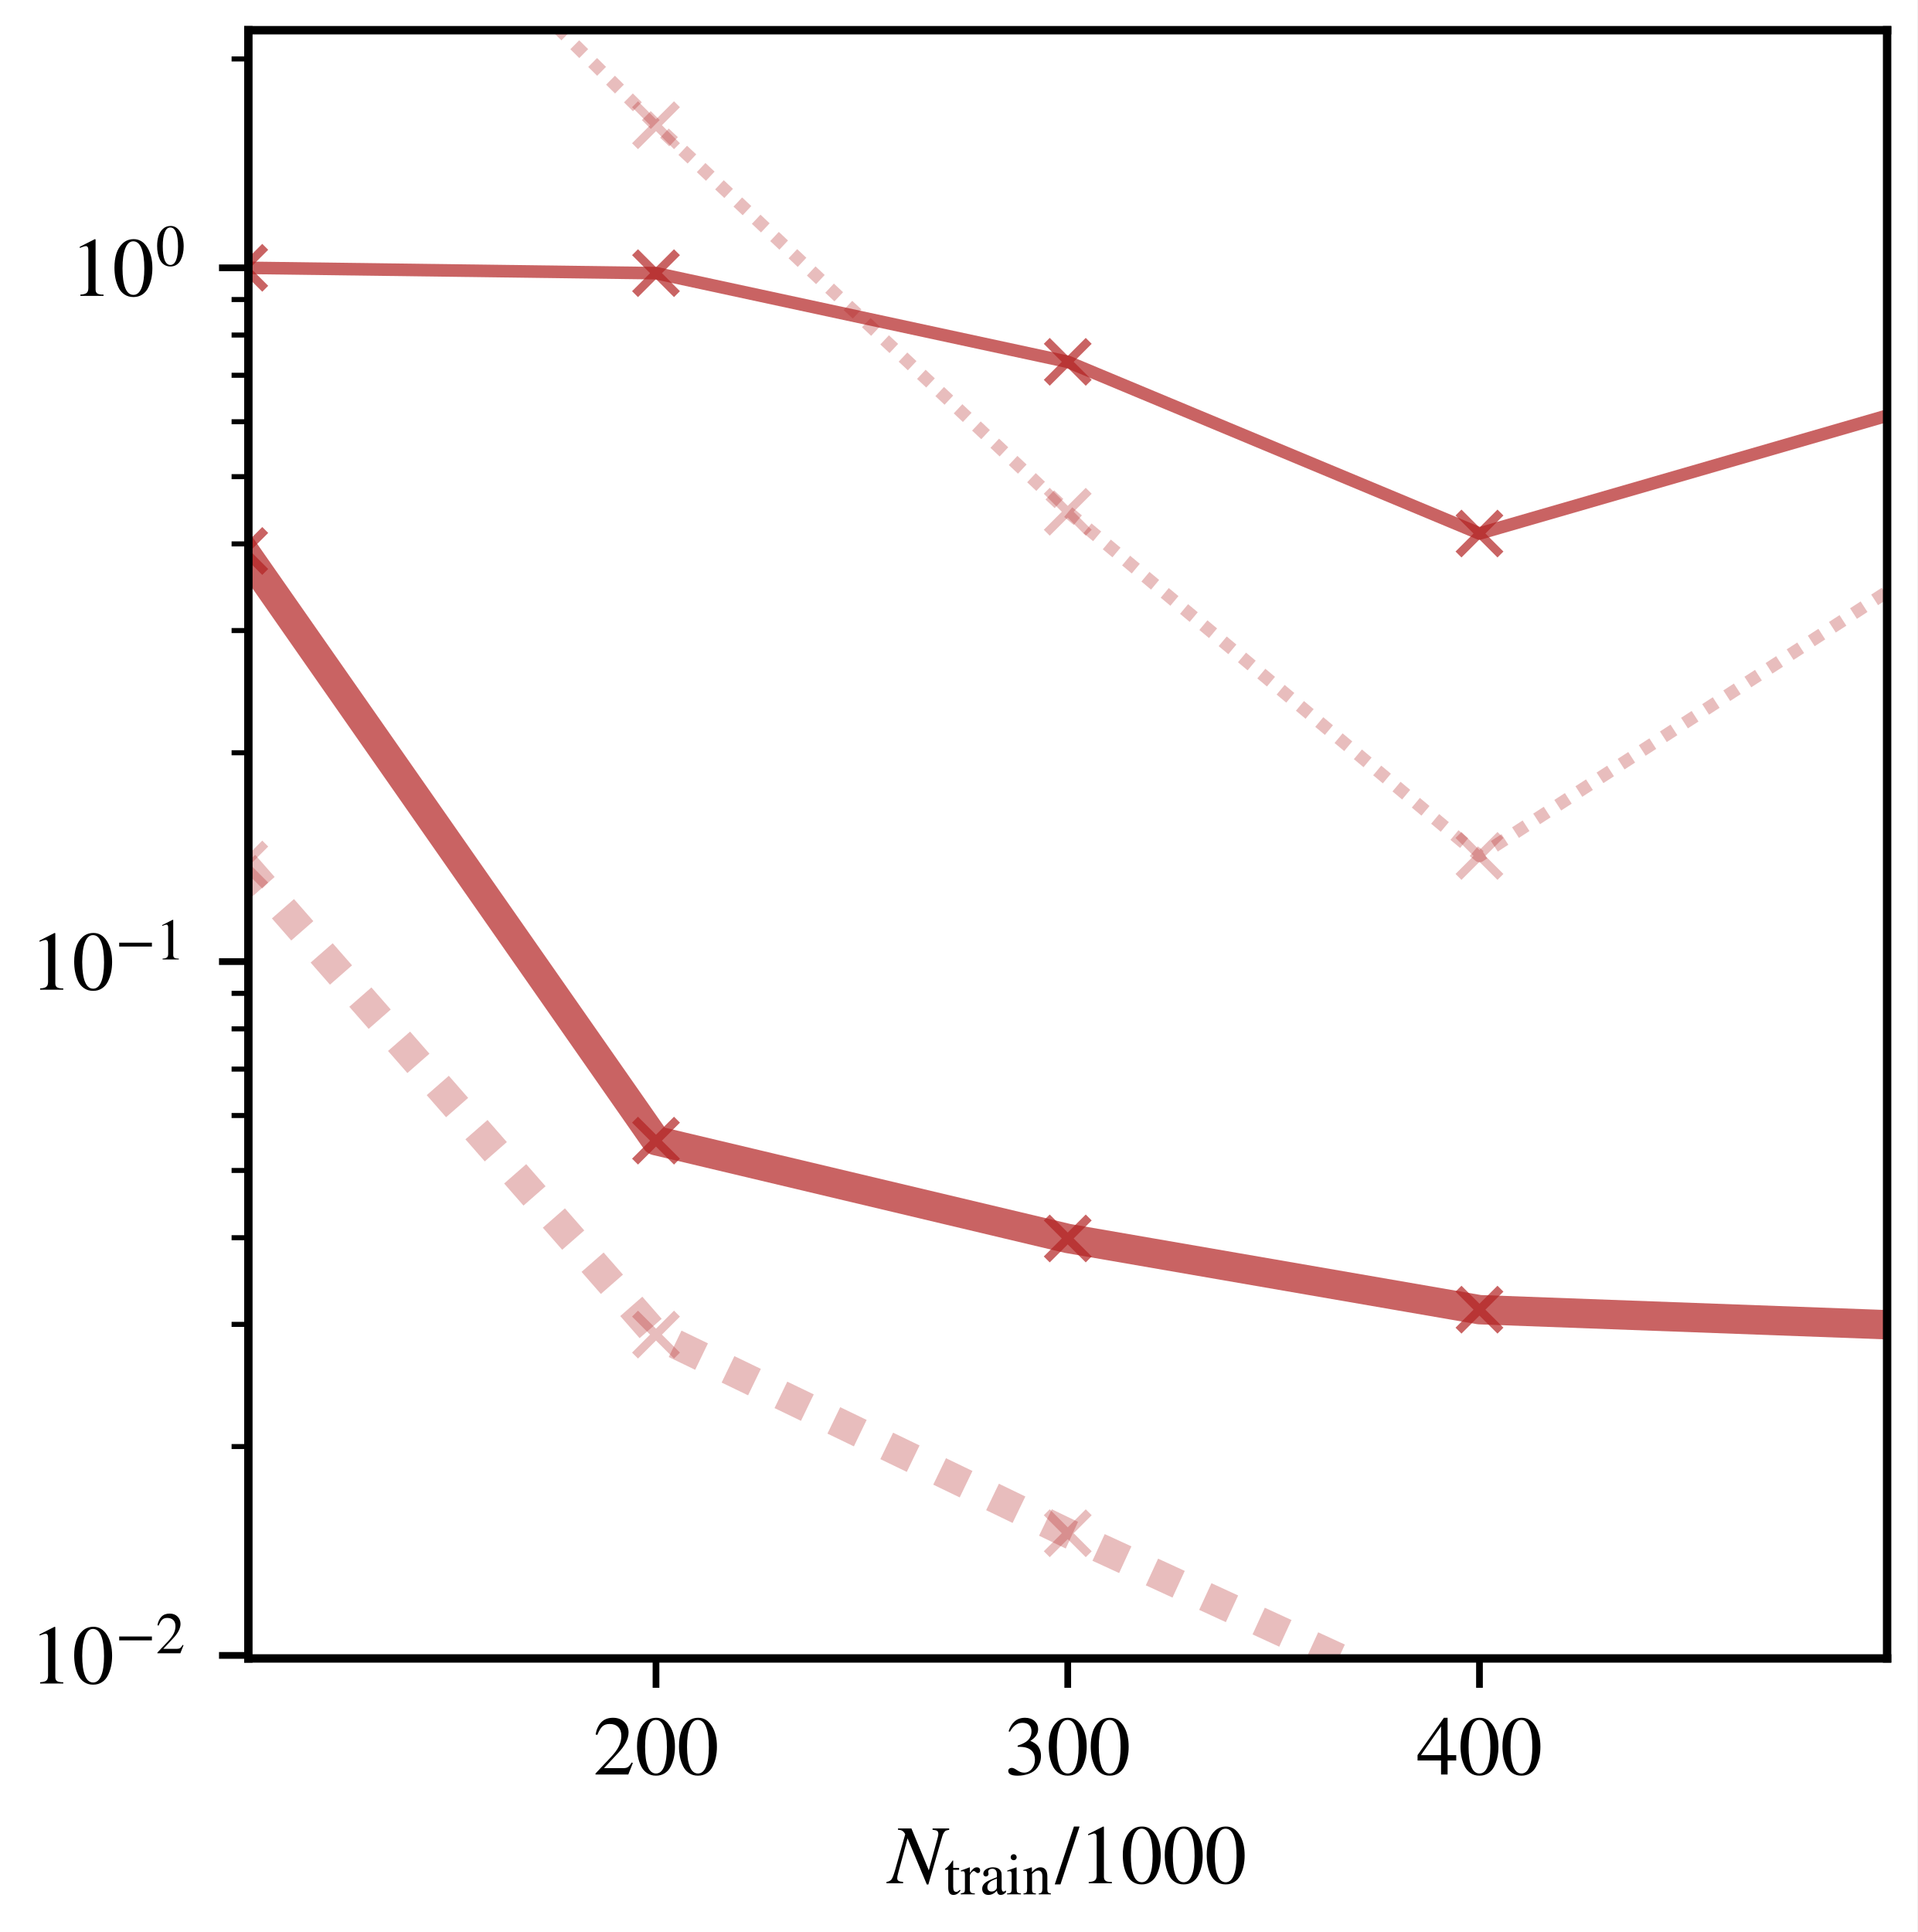
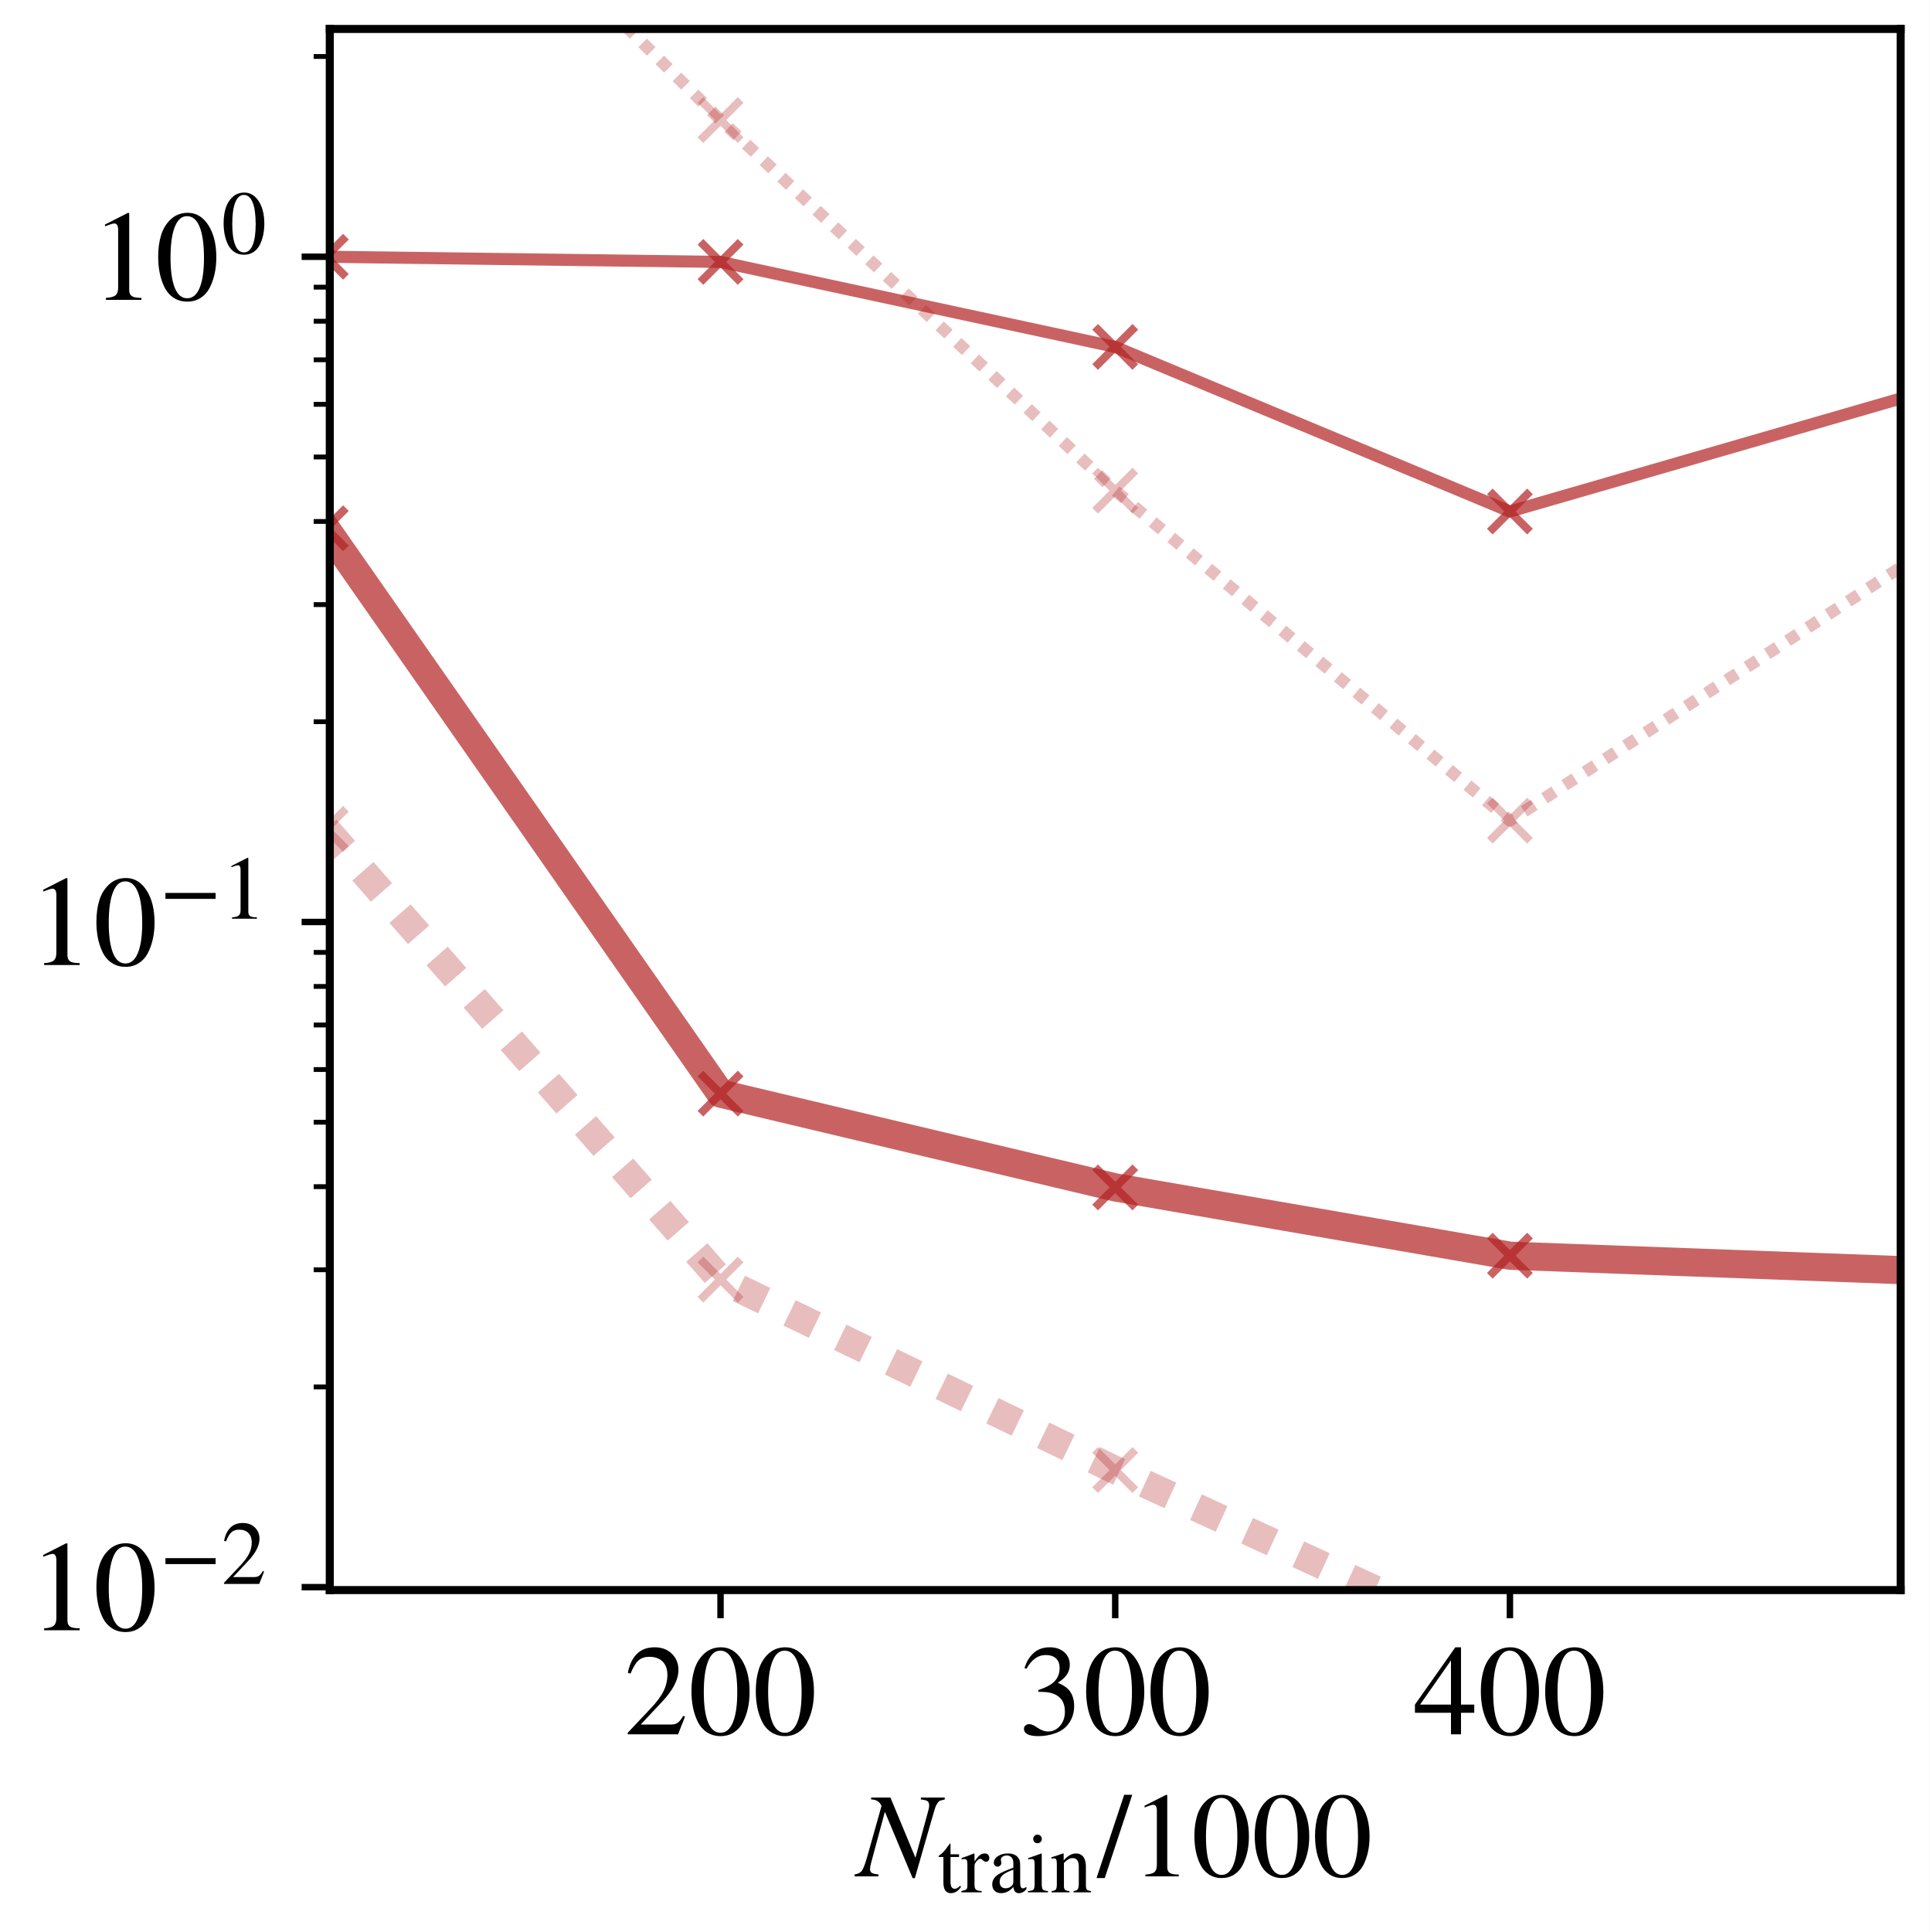
- <svg xmlns="http://www.w3.org/2000/svg" xmlns:xlink="http://www.w3.org/1999/xlink" width="228.5pt" height="230.24pt" viewBox="0 0 228.5 230.24" version="1.1">
+ <svg xmlns="http://www.w3.org/2000/svg" xmlns:xlink="http://www.w3.org/1999/xlink" width="239.9pt" height="240.14pt" viewBox="0 0 239.9 240.14" version="1.1">
  <defs>
    <style type="text/css">*{stroke-linejoin: round; stroke-linecap: butt}</style>
  </defs>
  <g id="figure_1">
    <g id="patch_1">
-       <path d="M 0 230.24  L 228.5 230.24  L 228.5 0  L 0 0  z " style="fill: #ffffff" />
+       <path d="M 0 240.14  L 239.9 240.14  L 239.9 -0  L 0 -0  z " style="fill: #ffffff" />
    </g>
    <g id="axes_1">
      <g id="patch_2">
-         <path d="M 29.6 197.64  L 224.9 197.64  L 224.9 3.6  L 29.6 3.6  z " style="fill: #ffffff" />
+         <path d="M 41 197.64  L 236.3 197.64  L 236.3 3.6  L 41 3.6  z " style="fill: #ffffff" />
      </g>
      <g id="matplotlib.axis_1">
        <g id="xtick_1">
          <g id="line2d_1">
-             <path d="M 78.18 197.64  L 78.18 3.6  " clip-path="url(#p6193eefc5d)" style="fill: none" />
+             <path d="M 89.58 197.64  L 89.58 3.6  " clip-path="url(#pd3e5401729)" style="fill: none" />
          </g>
          <g id="line2d_2">
            <defs>
-               <path id="mc1b06bcec7" d="M 0 0  L 0 3.5  " style="stroke: #000000; stroke-width: 0.8" />
+               <path id="m13a788a8d2" d="M 0 0  L 0 3.5  " style="stroke: #000000; stroke-width: 0.8" />
            </defs>
            <g>
-               <use xlink:href="#mc1b06bcec7" x="78.18" y="197.64" style="stroke: #000000; stroke-width: 0.8" />
+               <use xlink:href="#m13a788a8d2" x="89.58" y="197.64" style="stroke: #000000; stroke-width: 0.8" />
            </g>
          </g>
          <g id="text_1">
-             <g transform="translate(70.67965 211.4697) scale(0.1 -0.1)">
+             <g transform="translate(77.57965 215.5675) scale(0.16 -0.16)">
              <defs>
                <path id="STIXGeneral-Regular-32" d="M 3034 877  L 2688 0  L 186 0  L 186 77  L 1325 1286  Q 1773 1754 1965 2144  Q 2157 2534 2157 2950  Q 2157 3379 1920 3616  Q 1683 3853 1267 3853  Q 922 3853 720 3673  Q 518 3494 326 3021  L 192 3053  Q 301 3648 630 3987  Q 960 4326 1523 4326  Q 2054 4326 2380 4006  Q 2707 3686 2707 3200  Q 2707 2477 1888 1613  L 832 486  L 2330 486  Q 2541 486 2665 569  Q 2790 653 2944 915  L 3034 877  z " transform="scale(0.015625)" />
                <path id="STIXGeneral-Regular-30" d="M 3046 2112  Q 3046 1683 2963 1302  Q 2880 922 2717 602  Q 2554 282 2266 96  Q 1978 -90 1600 -90  Q 1210 -90 915 108  Q 621 307 461 640  Q 301 973 227 1350  Q 154 1728 154 2150  Q 154 2746 301 3222  Q 448 3699 790 4012  Q 1133 4326 1626 4326  Q 2253 4326 2649 3712  Q 3046 3098 3046 2112  z M 2432 2080  Q 2432 3091 2217 3625  Q 2003 4160 1587 4160  Q 1190 4160 979 3622  Q 768 3085 768 2106  Q 768 1120 979 598  Q 1190 77 1600 77  Q 2003 77 2217 598  Q 2432 1120 2432 2080  z " transform="scale(0.015625)" />
              </defs>
              <use xlink:href="#STIXGeneral-Regular-32" />
              <use xlink:href="#STIXGeneral-Regular-30" x="50" />
              <use xlink:href="#STIXGeneral-Regular-30" x="100" />
            </g>
          </g>
        </g>
        <g id="xtick_2">
          <g id="line2d_3">
-             <path d="M 127.25 197.64  L 127.25 3.6  " clip-path="url(#p6193eefc5d)" style="fill: none" />
+             <path d="M 138.65 197.64  L 138.65 3.6  " clip-path="url(#pd3e5401729)" style="fill: none" />
          </g>
          <g id="line2d_4">
            <g>
-               <use xlink:href="#mc1b06bcec7" x="127.25" y="197.64" style="stroke: #000000; stroke-width: 0.8" />
+               <use xlink:href="#m13a788a8d2" x="138.65" y="197.64" style="stroke: #000000; stroke-width: 0.8" />
            </g>
          </g>
          <g id="text_2">
-             <g transform="translate(119.75 211.4697) scale(0.1 -0.1)">
+             <g transform="translate(126.65 215.5675) scale(0.16 -0.16)">
              <defs>
                <path id="STIXGeneral-Regular-33" d="M 390 3264  L 288 3290  Q 435 3770 748 4048  Q 1062 4326 1542 4326  Q 1990 4326 2265 4083  Q 2541 3840 2541 3450  Q 2541 2925 1946 2566  Q 2298 2413 2477 2227  Q 2758 1914 2758 1402  Q 2758 890 2464 506  Q 2246 211 1840 60  Q 1434 -90 979 -90  Q 262 -90 262 275  Q 262 378 339 442  Q 416 506 525 506  Q 685 506 915 339  Q 1197 141 1466 141  Q 1818 141 2058 425  Q 2298 710 2298 1120  Q 2298 1856 1632 2048  Q 1434 2112 979 2112  L 979 2202  Q 1338 2323 1517 2432  Q 2035 2726 2035 3290  Q 2035 3610 1852 3776  Q 1670 3942 1344 3942  Q 768 3942 390 3264  z " transform="scale(0.015625)" />
              </defs>
              <use xlink:href="#STIXGeneral-Regular-33" />
              <use xlink:href="#STIXGeneral-Regular-30" x="50" />
              <use xlink:href="#STIXGeneral-Regular-30" x="100" />
            </g>
          </g>
        </g>
        <g id="xtick_3">
          <g id="line2d_5">
-             <path d="M 176.32 197.64  L 176.32 3.6  " clip-path="url(#p6193eefc5d)" style="fill: none" />
+             <path d="M 187.72 197.64  L 187.72 3.6  " clip-path="url(#pd3e5401729)" style="fill: none" />
          </g>
          <g id="line2d_6">
            <g>
-               <use xlink:href="#mc1b06bcec7" x="176.32" y="197.64" style="stroke: #000000; stroke-width: 0.8" />
+               <use xlink:href="#m13a788a8d2" x="187.72" y="197.64" style="stroke: #000000; stroke-width: 0.8" />
            </g>
          </g>
          <g id="text_3">
-             <g transform="translate(168.8204 211.4697) scale(0.1 -0.1)">
+             <g transform="translate(175.7204 215.5675) scale(0.16 -0.16)">
              <defs>
                <path id="STIXGeneral-Regular-34" d="M 3027 1069  L 2368 1069  L 2368 0  L 1869 0  L 1869 1069  L 77 1069  L 77 1478  L 2086 4326  L 2368 4326  L 2368 1478  L 3027 1478  L 3027 1069  z M 1869 1478  L 1869 3674  L 333 1478  L 1869 1478  z " transform="scale(0.015625)" />
              </defs>
              <use xlink:href="#STIXGeneral-Regular-34" />
              <use xlink:href="#STIXGeneral-Regular-30" x="50" />
              <use xlink:href="#STIXGeneral-Regular-30" x="100" />
            </g>
          </g>
        </g>
        <g id="text_4">
-           <g transform="translate(105.85 224.4697) scale(0.1 -0.1)">
+           <g transform="translate(106.55 233.2845) scale(0.15 -0.15)">
            <defs>
              <path id="STIXGeneral-Italic-4e" d="M 4653 4179  L 4653 4077  Q 4480 4038 4413 4016  Q 4346 3994 4266 3882  Q 4186 3770 4144 3635  Q 4102 3501 4000 3149  L 3066 -96  L 2950 -96  L 1478 3424  L 749 723  Q 691 525 691 378  Q 691 243 790 182  Q 890 122 1139 102  L 1139 0  L -128 0  L -128 102  Q 147 141 262 304  Q 378 467 550 1075  L 1299 3731  Q 1152 4077 749 4077  L 749 4179  L 1773 4179  L 3098 986  L 3776 3469  Q 3827 3648 3827 3750  Q 3827 3923 3740 3987  Q 3654 4051 3386 4077  L 3386 4179  L 4653 4179  z " transform="scale(0.015625)" />
              <path id="STIXGeneral-Regular-74" d="M 1702 493  L 1786 422  Q 1478 -64 1011 -64  Q 448 -64 448 749  L 448 2675  L 109 2675  Q 83 2694 83 2720  Q 83 2771 192 2842  Q 435 2982 813 3526  Q 826 3546 874 3606  Q 922 3667 941 3706  Q 986 3706 986 3622  L 986 2880  L 1632 2880  L 1632 2675  L 986 2675  L 986 845  Q 986 538 1062 403  Q 1139 269 1318 269  Q 1510 269 1702 493  z " transform="scale(0.015625)" />
              <path id="STIXGeneral-Regular-72" d="M 1024 2931  L 1024 2342  Q 1267 2688 1430 2816  Q 1594 2944 1792 2944  Q 1958 2944 2051 2854  Q 2144 2765 2144 2605  Q 2144 2470 2077 2393  Q 2010 2317 1894 2317  Q 1773 2317 1638 2445  Q 1536 2541 1472 2541  Q 1338 2541 1181 2355  Q 1024 2170 1024 2016  L 1024 576  Q 1024 301 1133 205  Q 1242 109 1568 96  L 1568 0  L 32 0  L 32 96  Q 339 154 412 224  Q 486 294 486 538  L 486 2138  Q 486 2349 438 2435  Q 390 2522 269 2522  Q 166 2522 45 2496  L 45 2598  Q 448 2726 992 2944  L 1024 2931  z " transform="scale(0.015625)" />
              <path id="STIXGeneral-Regular-61" d="M 2829 422  L 2829 243  Q 2586 -64 2253 -64  Q 1888 -64 1843 403  L 1837 403  Q 1427 -64 909 -64  Q 608 -64 422 112  Q 237 288 237 602  Q 237 1050 685 1350  Q 992 1555 1837 1869  L 1837 2214  Q 1837 2502 1699 2646  Q 1562 2790 1338 2790  Q 1146 2790 1018 2697  Q 890 2605 890 2477  Q 890 2419 909 2348  Q 928 2278 928 2208  Q 928 2112 841 2029  Q 755 1946 634 1946  Q 525 1946 441 2029  Q 358 2112 358 2240  Q 358 2547 685 2752  Q 986 2944 1421 2944  Q 1939 2944 2176 2656  Q 2291 2522 2323 2384  Q 2355 2246 2355 1946  L 2355 723  Q 2355 301 2554 301  Q 2682 301 2829 422  z M 1837 813  L 1837 1715  Q 1248 1510 1018 1293  Q 800 1094 800 800  Q 800 557 921 432  Q 1043 307 1242 307  Q 1453 307 1613 410  Q 1747 506 1792 589  Q 1837 672 1837 813  z " transform="scale(0.015625)" />
              <path id="STIXGeneral-Regular-69" d="M 1152 4045  Q 1152 3904 1056 3811  Q 960 3718 819 3718  Q 685 3718 592 3811  Q 499 3904 499 4045  Q 499 4179 595 4275  Q 691 4371 826 4371  Q 966 4371 1059 4275  Q 1152 4179 1152 4045  z M 1619 0  L 102 0  L 102 96  Q 435 115 521 211  Q 608 307 608 666  L 608 2118  Q 608 2342 563 2432  Q 518 2522 397 2522  Q 243 2522 128 2490  L 128 2592  L 1120 2944  L 1146 2918  L 1146 672  Q 1146 314 1226 218  Q 1306 122 1619 96  L 1619 0  z " transform="scale(0.015625)" />
              <path id="STIXGeneral-Regular-6e" d="M 3104 0  L 1773 0  L 1779 96  Q 2016 115 2096 233  Q 2176 352 2176 672  L 2176 1946  Q 2176 2592 1709 2592  Q 1549 2592 1408 2515  Q 1267 2438 1050 2227  L 1050 461  Q 1050 269 1136 192  Q 1222 115 1466 96  L 1466 0  L 115 0  L 115 96  Q 358 115 435 214  Q 512 314 512 602  L 512 2157  Q 512 2394 467 2483  Q 422 2573 288 2573  Q 160 2573 102 2547  L 102 2656  Q 550 2784 979 2944  L 1030 2925  L 1030 2426  L 1037 2426  Q 1491 2944 1958 2944  Q 2323 2944 2518 2688  Q 2714 2432 2714 1958  L 2714 544  Q 2714 288 2790 205  Q 2867 122 3104 96  L 3104 0  z " transform="scale(0.015625)" />
              <path id="STIXGeneral-Regular-2f" d="M 1837 4326  L 378 -90  L -58 -90  L 1408 4326  L 1837 4326  z " transform="scale(0.015625)" />
              <path id="STIXGeneral-Regular-31" d="M 2522 0  L 755 0  L 755 96  Q 1107 115 1235 227  Q 1363 339 1363 608  L 1363 3482  Q 1363 3795 1171 3795  Q 1082 3795 883 3718  L 710 3654  L 710 3744  L 1856 4326  L 1914 4307  L 1914 486  Q 1914 275 2042 185  Q 2170 96 2522 96  L 2522 0  z " transform="scale(0.015625)" />
            </defs>
            <use xlink:href="#STIXGeneral-Italic-4e" transform="translate(0 0.40625)" />
            <use xlink:href="#STIXGeneral-Regular-74" transform="translate(66.7 -12.82188) scale(0.7)" />
            <use xlink:href="#STIXGeneral-Regular-72" transform="translate(86.15999 -12.82188) scale(0.7)" />
            <use xlink:href="#STIXGeneral-Regular-61" transform="translate(109.47 -12.82188) scale(0.7)" />
            <use xlink:href="#STIXGeneral-Regular-69" transform="translate(140.55 -12.82188) scale(0.7)" />
            <use xlink:href="#STIXGeneral-Regular-6e" transform="translate(160.01 -12.82188) scale(0.7)" />
            <use xlink:href="#STIXGeneral-Regular-2f" transform="translate(199.4193 0.40625)" />
            <use xlink:href="#STIXGeneral-Regular-31" transform="translate(227.2193 0.40625)" />
            <use xlink:href="#STIXGeneral-Regular-30" transform="translate(277.2193 0.40625)" />
            <use xlink:href="#STIXGeneral-Regular-30" transform="translate(327.2193 0.40625)" />
            <use xlink:href="#STIXGeneral-Regular-30" transform="translate(377.2193 0.40625)" />
          </g>
        </g>
      </g>
      <g id="matplotlib.axis_2">
        <g id="ytick_1">
          <g id="line2d_7">
-             <path d="M 29.6 197.279  L 224.9 197.279  " clip-path="url(#p6193eefc5d)" style="fill: none" />
+             <path d="M 41 197.279  L 236.3 197.279  " clip-path="url(#pd3e5401729)" style="fill: none" />
          </g>
          <g id="line2d_8">
            <defs>
-               <path id="m3a2cf008cc" d="M 0 0  L -3.5 0  " style="stroke: #000000; stroke-width: 0.8" />
+               <path id="m612f4ce1d4" d="M 0 0  L -3.5 0  " style="stroke: #000000; stroke-width: 0.8" />
            </defs>
            <g>
-               <use xlink:href="#m3a2cf008cc" x="29.6" y="197.279" style="stroke: #000000; stroke-width: 0.8" />
+               <use xlink:href="#m612f4ce1d4" x="41" y="197.279" style="stroke: #000000; stroke-width: 0.8" />
            </g>
          </g>
          <g id="text_5">
-             <g transform="translate(3.6 200.6939) scale(0.1 -0.1)">
+             <g transform="translate(3.6 202.7429) scale(0.16 -0.16)">
              <defs>
                <path id="STIXGeneral-Regular-2212" d="M 3974 1408  L 410 1408  L 410 1830  L 3974 1830  L 3974 1408  z " transform="scale(0.015625)" />
              </defs>
              <use xlink:href="#STIXGeneral-Regular-31" transform="translate(0 0.684375)" />
              <use xlink:href="#STIXGeneral-Regular-30" transform="translate(49.99999 0.684375)" />
              <use xlink:href="#STIXGeneral-Regular-2212" transform="translate(101.575 36.68438) scale(0.7)" />
              <use xlink:href="#STIXGeneral-Regular-32" transform="translate(149.525 36.68438) scale(0.7)" />
            </g>
          </g>
        </g>
        <g id="ytick_2">
          <g id="line2d_9">
-             <path d="M 29.6 114.596  L 224.9 114.596  " clip-path="url(#p6193eefc5d)" style="fill: none" />
+             <path d="M 41 114.596  L 236.3 114.596  " clip-path="url(#pd3e5401729)" style="fill: none" />
          </g>
          <g id="line2d_10">
            <g>
-               <use xlink:href="#m3a2cf008cc" x="29.6" y="114.596" style="stroke: #000000; stroke-width: 0.8" />
+               <use xlink:href="#m612f4ce1d4" x="41" y="114.596" style="stroke: #000000; stroke-width: 0.8" />
            </g>
          </g>
          <g id="text_6">
-             <g transform="translate(3.6 118.0107) scale(0.1 -0.1)">
+             <g transform="translate(3.6 120.0596) scale(0.16 -0.16)">
              <use xlink:href="#STIXGeneral-Regular-31" transform="translate(0 0.684375)" />
              <use xlink:href="#STIXGeneral-Regular-30" transform="translate(49.99999 0.684375)" />
              <use xlink:href="#STIXGeneral-Regular-2212" transform="translate(101.575 36.68438) scale(0.7)" />
              <use xlink:href="#STIXGeneral-Regular-31" transform="translate(149.525 36.68438) scale(0.7)" />
            </g>
          </g>
        </g>
        <g id="ytick_3">
          <g id="line2d_11">
-             <path d="M 29.6 31.913  L 224.9 31.913  " clip-path="url(#p6193eefc5d)" style="fill: none" />
+             <path d="M 41 31.913  L 236.3 31.913  " clip-path="url(#pd3e5401729)" style="fill: none" />
          </g>
          <g id="line2d_12">
            <g>
-               <use xlink:href="#m3a2cf008cc" x="29.6" y="31.913" style="stroke: #000000; stroke-width: 0.8" />
+               <use xlink:href="#m612f4ce1d4" x="41" y="31.913" style="stroke: #000000; stroke-width: 0.8" />
            </g>
          </g>
          <g id="text_7">
-             <g transform="translate(8.4 35.32746) scale(0.1 -0.1)">
+             <g transform="translate(11.28 37.37637) scale(0.16 -0.16)">
              <use xlink:href="#STIXGeneral-Regular-31" transform="translate(0 0.684375)" />
              <use xlink:href="#STIXGeneral-Regular-30" transform="translate(49.99999 0.684375)" />
              <use xlink:href="#STIXGeneral-Regular-30" transform="translate(101.575 36.68438) scale(0.7)" />
            </g>
          </g>
        </g>
        <g id="ytick_4">
          <g id="line2d_13">
            <defs>
-               <path id="m7e85d9066e" d="M 0 0  L -2 0  " style="stroke: #000000; stroke-width: 0.6" />
+               <path id="m41dc433927" d="M 0 0  L -2 0  " style="stroke: #000000; stroke-width: 0.6" />
            </defs>
            <g>
-               <use xlink:href="#m7e85d9066e" x="29.6" y="172.389" style="stroke: #000000; stroke-width: 0.6" />
+               <use xlink:href="#m41dc433927" x="41" y="172.389" style="stroke: #000000; stroke-width: 0.6" />
            </g>
          </g>
        </g>
        <g id="ytick_5">
          <g id="line2d_14">
            <g>
-               <use xlink:href="#m7e85d9066e" x="29.6" y="157.829" style="stroke: #000000; stroke-width: 0.6" />
+               <use xlink:href="#m41dc433927" x="41" y="157.829" style="stroke: #000000; stroke-width: 0.6" />
            </g>
          </g>
        </g>
        <g id="ytick_6">
          <g id="line2d_15">
            <g>
-               <use xlink:href="#m7e85d9066e" x="29.6" y="147.499" style="stroke: #000000; stroke-width: 0.6" />
+               <use xlink:href="#m41dc433927" x="41" y="147.499" style="stroke: #000000; stroke-width: 0.6" />
            </g>
          </g>
        </g>
        <g id="ytick_7">
          <g id="line2d_16">
            <g>
-               <use xlink:href="#m7e85d9066e" x="29.6" y="139.486" style="stroke: #000000; stroke-width: 0.6" />
+               <use xlink:href="#m41dc433927" x="41" y="139.486" style="stroke: #000000; stroke-width: 0.6" />
            </g>
          </g>
        </g>
        <g id="ytick_8">
          <g id="line2d_17">
            <g>
-               <use xlink:href="#m7e85d9066e" x="29.6" y="132.939" style="stroke: #000000; stroke-width: 0.6" />
+               <use xlink:href="#m41dc433927" x="41" y="132.939" style="stroke: #000000; stroke-width: 0.6" />
            </g>
          </g>
        </g>
        <g id="ytick_9">
          <g id="line2d_18">
            <g>
-               <use xlink:href="#m7e85d9066e" x="29.6" y="127.404" style="stroke: #000000; stroke-width: 0.6" />
+               <use xlink:href="#m41dc433927" x="41" y="127.404" style="stroke: #000000; stroke-width: 0.6" />
            </g>
          </g>
        </g>
        <g id="ytick_10">
          <g id="line2d_19">
            <g>
-               <use xlink:href="#m7e85d9066e" x="29.6" y="122.609" style="stroke: #000000; stroke-width: 0.6" />
+               <use xlink:href="#m41dc433927" x="41" y="122.609" style="stroke: #000000; stroke-width: 0.6" />
            </g>
          </g>
        </g>
        <g id="ytick_11">
          <g id="line2d_20">
            <g>
-               <use xlink:href="#m7e85d9066e" x="29.6" y="118.379" style="stroke: #000000; stroke-width: 0.6" />
+               <use xlink:href="#m41dc433927" x="41" y="118.379" style="stroke: #000000; stroke-width: 0.6" />
            </g>
          </g>
        </g>
        <g id="ytick_12">
          <g id="line2d_21">
            <g>
-               <use xlink:href="#m7e85d9066e" x="29.6" y="89.706" style="stroke: #000000; stroke-width: 0.6" />
+               <use xlink:href="#m41dc433927" x="41" y="89.706" style="stroke: #000000; stroke-width: 0.6" />
            </g>
          </g>
        </g>
        <g id="ytick_13">
          <g id="line2d_22">
            <g>
-               <use xlink:href="#m7e85d9066e" x="29.6" y="75.146" style="stroke: #000000; stroke-width: 0.6" />
+               <use xlink:href="#m41dc433927" x="41" y="75.146" style="stroke: #000000; stroke-width: 0.6" />
            </g>
          </g>
        </g>
        <g id="ytick_14">
          <g id="line2d_23">
            <g>
-               <use xlink:href="#m7e85d9066e" x="29.6" y="64.816" style="stroke: #000000; stroke-width: 0.6" />
+               <use xlink:href="#m41dc433927" x="41" y="64.816" style="stroke: #000000; stroke-width: 0.6" />
            </g>
          </g>
        </g>
        <g id="ytick_15">
          <g id="line2d_24">
            <g>
-               <use xlink:href="#m7e85d9066e" x="29.6" y="56.803" style="stroke: #000000; stroke-width: 0.6" />
+               <use xlink:href="#m41dc433927" x="41" y="56.803" style="stroke: #000000; stroke-width: 0.6" />
            </g>
          </g>
        </g>
        <g id="ytick_16">
          <g id="line2d_25">
            <g>
-               <use xlink:href="#m7e85d9066e" x="29.6" y="50.256" style="stroke: #000000; stroke-width: 0.6" />
+               <use xlink:href="#m41dc433927" x="41" y="50.256" style="stroke: #000000; stroke-width: 0.6" />
            </g>
          </g>
        </g>
        <g id="ytick_17">
          <g id="line2d_26">
            <g>
-               <use xlink:href="#m7e85d9066e" x="29.6" y="44.72" style="stroke: #000000; stroke-width: 0.6" />
+               <use xlink:href="#m41dc433927" x="41" y="44.72" style="stroke: #000000; stroke-width: 0.6" />
            </g>
          </g>
        </g>
        <g id="ytick_18">
          <g id="line2d_27">
            <g>
-               <use xlink:href="#m7e85d9066e" x="29.6" y="39.925" style="stroke: #000000; stroke-width: 0.6" />
+               <use xlink:href="#m41dc433927" x="41" y="39.925" style="stroke: #000000; stroke-width: 0.6" />
            </g>
          </g>
        </g>
        <g id="ytick_19">
          <g id="line2d_28">
            <g>
-               <use xlink:href="#m7e85d9066e" x="29.6" y="35.696" style="stroke: #000000; stroke-width: 0.6" />
+               <use xlink:href="#m41dc433927" x="41" y="35.696" style="stroke: #000000; stroke-width: 0.6" />
            </g>
          </g>
        </g>
        <g id="ytick_20">
          <g id="line2d_29">
            <g>
-               <use xlink:href="#m7e85d9066e" x="29.6" y="7.022" style="stroke: #000000; stroke-width: 0.6" />
+               <use xlink:href="#m41dc433927" x="41" y="7.022" style="stroke: #000000; stroke-width: 0.6" />
            </g>
          </g>
        </g>
      </g>
      <g id="line2d_30">
-         <path d="M 29.109 103.03  L 78.18 159.047  L 127.25 182.719  L 176.32 205.292  L 229.5 226.042  " clip-path="url(#p6193eefc5d)" style="fill: none; stroke-dasharray: 3.5,3.5; stroke-dashoffset: 0; stroke: #b22222; stroke-opacity: 0.3; stroke-width: 3.5" />
+         <path d="M 40.509 103.03  L 89.58 159.047  L 138.65 182.719  L 187.72 205.292  L 240.9 226.042  " clip-path="url(#pd3e5401729)" style="fill: none; stroke-dasharray: 3.5,3.5; stroke-dashoffset: 0; stroke: #b22222; stroke-opacity: 0.3; stroke-width: 3.5" />
        <defs>
-           <path id="m5792557a4e" d="M -2.5 2.5  L 2.5 -2.5  M -2.5 -2.5  L 2.5 2.5  " style="stroke: #b22222; stroke-opacity: 0.3" />
+           <path id="m6dcddb70d8" d="M -2.5 2.5  L 2.5 -2.5  M -2.5 -2.5  L 2.5 2.5  " style="stroke: #b22222; stroke-opacity: 0.3" />
        </defs>
-         <g clip-path="url(#p6193eefc5d)">
-           <use xlink:href="#m5792557a4e" x="29.109" y="103.03" style="fill: #b22222; fill-opacity: 0.3; stroke: #b22222; stroke-opacity: 0.3" />
-           <use xlink:href="#m5792557a4e" x="78.18" y="159.047" style="fill: #b22222; fill-opacity: 0.3; stroke: #b22222; stroke-opacity: 0.3" />
-           <use xlink:href="#m5792557a4e" x="127.25" y="182.719" style="fill: #b22222; fill-opacity: 0.3; stroke: #b22222; stroke-opacity: 0.3" />
-           <use xlink:href="#m5792557a4e" x="176.32" y="205.292" style="fill: #b22222; fill-opacity: 0.3; stroke: #b22222; stroke-opacity: 0.3" />
-           <use xlink:href="#m5792557a4e" x="240.112" y="230.182" style="fill: #b22222; fill-opacity: 0.3; stroke: #b22222; stroke-opacity: 0.3" />
+         <g clip-path="url(#pd3e5401729)">
+           <use xlink:href="#m6dcddb70d8" x="40.509" y="103.03" style="fill: #b22222; fill-opacity: 0.3; stroke: #b22222; stroke-opacity: 0.3" />
+           <use xlink:href="#m6dcddb70d8" x="89.58" y="159.047" style="fill: #b22222; fill-opacity: 0.3; stroke: #b22222; stroke-opacity: 0.3" />
+           <use xlink:href="#m6dcddb70d8" x="138.65" y="182.719" style="fill: #b22222; fill-opacity: 0.3; stroke: #b22222; stroke-opacity: 0.3" />
+           <use xlink:href="#m6dcddb70d8" x="187.72" y="205.292" style="fill: #b22222; fill-opacity: 0.3; stroke: #b22222; stroke-opacity: 0.3" />
+           <use xlink:href="#m6dcddb70d8" x="251.512" y="230.182" style="fill: #b22222; fill-opacity: 0.3; stroke: #b22222; stroke-opacity: 0.3" />
        </g>
      </g>
      <g id="line2d_31">
-         <path d="M 62.105 -1  L 78.18 14.923  L 127.25 60.987  L 176.32 102.004  L 229.5 67.543  " clip-path="url(#p6193eefc5d)" style="fill: none; stroke-dasharray: 1.5,1.5; stroke-dashoffset: 0; stroke: #b22222; stroke-opacity: 0.3; stroke-width: 1.5" />
-         <g clip-path="url(#p6193eefc5d)">
-           <use xlink:href="#m5792557a4e" x="62.105" y="-1" style="fill: #b22222; fill-opacity: 0.3; stroke: #b22222; stroke-opacity: 0.3" />
-           <use xlink:href="#m5792557a4e" x="78.18" y="14.923" style="fill: #b22222; fill-opacity: 0.3; stroke: #b22222; stroke-opacity: 0.3" />
-           <use xlink:href="#m5792557a4e" x="127.25" y="60.987" style="fill: #b22222; fill-opacity: 0.3; stroke: #b22222; stroke-opacity: 0.3" />
-           <use xlink:href="#m5792557a4e" x="176.32" y="102.004" style="fill: #b22222; fill-opacity: 0.3; stroke: #b22222; stroke-opacity: 0.3" />
-           <use xlink:href="#m5792557a4e" x="240.112" y="60.666" style="fill: #b22222; fill-opacity: 0.3; stroke: #b22222; stroke-opacity: 0.3" />
+         <path d="M 73.505 -1  L 89.58 14.923  L 138.65 60.987  L 187.72 102.004  L 240.9 67.543  " clip-path="url(#pd3e5401729)" style="fill: none; stroke-dasharray: 1.5,1.5; stroke-dashoffset: 0; stroke: #b22222; stroke-opacity: 0.3; stroke-width: 1.5" />
+         <g clip-path="url(#pd3e5401729)">
+           <use xlink:href="#m6dcddb70d8" x="73.505" y="-1" style="fill: #b22222; fill-opacity: 0.3; stroke: #b22222; stroke-opacity: 0.3" />
+           <use xlink:href="#m6dcddb70d8" x="89.58" y="14.923" style="fill: #b22222; fill-opacity: 0.3; stroke: #b22222; stroke-opacity: 0.3" />
+           <use xlink:href="#m6dcddb70d8" x="138.65" y="60.987" style="fill: #b22222; fill-opacity: 0.3; stroke: #b22222; stroke-opacity: 0.3" />
+           <use xlink:href="#m6dcddb70d8" x="187.72" y="102.004" style="fill: #b22222; fill-opacity: 0.3; stroke: #b22222; stroke-opacity: 0.3" />
+           <use xlink:href="#m6dcddb70d8" x="251.512" y="60.666" style="fill: #b22222; fill-opacity: 0.3; stroke: #b22222; stroke-opacity: 0.3" />
        </g>
      </g>
      <g id="line2d_32">
-         <path d="M 29.109 65.66  L 78.18 135.933  L 127.25 147.589  L 176.32 156.077  L 229.5 158.041  " clip-path="url(#p6193eefc5d)" style="fill: none; stroke: #b22222; stroke-opacity: 0.7; stroke-width: 3.5; stroke-linecap: square" />
+         <path d="M 40.509 65.66  L 89.58 135.933  L 138.65 147.589  L 187.72 156.077  L 240.9 158.041  " clip-path="url(#pd3e5401729)" style="fill: none; stroke: #b22222; stroke-opacity: 0.7; stroke-width: 3.5; stroke-linecap: square" />
        <defs>
-           <path id="maa140d4826" d="M -2.5 2.5  L 2.5 -2.5  M -2.5 -2.5  L 2.5 2.5  " style="stroke: #b22222; stroke-opacity: 0.7" />
+           <path id="me6db7a3a58" d="M -2.5 2.5  L 2.5 -2.5  M -2.5 -2.5  L 2.5 2.5  " style="stroke: #b22222; stroke-opacity: 0.7" />
        </defs>
-         <g clip-path="url(#p6193eefc5d)">
-           <use xlink:href="#maa140d4826" x="29.109" y="65.66" style="fill: #b22222; fill-opacity: 0.7; stroke: #b22222; stroke-opacity: 0.7" />
-           <use xlink:href="#maa140d4826" x="78.18" y="135.933" style="fill: #b22222; fill-opacity: 0.7; stroke: #b22222; stroke-opacity: 0.7" />
-           <use xlink:href="#maa140d4826" x="127.25" y="147.589" style="fill: #b22222; fill-opacity: 0.7; stroke: #b22222; stroke-opacity: 0.7" />
-           <use xlink:href="#maa140d4826" x="176.32" y="156.077" style="fill: #b22222; fill-opacity: 0.7; stroke: #b22222; stroke-opacity: 0.7" />
-           <use xlink:href="#maa140d4826" x="240.112" y="158.433" style="fill: #b22222; fill-opacity: 0.7; stroke: #b22222; stroke-opacity: 0.7" />
+         <g clip-path="url(#pd3e5401729)">
+           <use xlink:href="#me6db7a3a58" x="40.509" y="65.66" style="fill: #b22222; fill-opacity: 0.7; stroke: #b22222; stroke-opacity: 0.7" />
+           <use xlink:href="#me6db7a3a58" x="89.58" y="135.933" style="fill: #b22222; fill-opacity: 0.7; stroke: #b22222; stroke-opacity: 0.7" />
+           <use xlink:href="#me6db7a3a58" x="138.65" y="147.589" style="fill: #b22222; fill-opacity: 0.7; stroke: #b22222; stroke-opacity: 0.7" />
+           <use xlink:href="#me6db7a3a58" x="187.72" y="156.077" style="fill: #b22222; fill-opacity: 0.7; stroke: #b22222; stroke-opacity: 0.7" />
+           <use xlink:href="#me6db7a3a58" x="251.512" y="158.433" style="fill: #b22222; fill-opacity: 0.7; stroke: #b22222; stroke-opacity: 0.7" />
        </g>
      </g>
      <g id="line2d_33">
-         <path d="M 29.109 31.913  L 78.18 32.554  L 127.25 43.12  L 176.32 63.58  L 229.5 48.202  " clip-path="url(#p6193eefc5d)" style="fill: none; stroke: #b22222; stroke-opacity: 0.7; stroke-width: 1.5; stroke-linecap: square" />
-         <g clip-path="url(#p6193eefc5d)">
-           <use xlink:href="#maa140d4826" x="29.109" y="31.913" style="fill: #b22222; fill-opacity: 0.7; stroke: #b22222; stroke-opacity: 0.7" />
-           <use xlink:href="#maa140d4826" x="78.18" y="32.554" style="fill: #b22222; fill-opacity: 0.7; stroke: #b22222; stroke-opacity: 0.7" />
-           <use xlink:href="#maa140d4826" x="127.25" y="43.12" style="fill: #b22222; fill-opacity: 0.7; stroke: #b22222; stroke-opacity: 0.7" />
-           <use xlink:href="#maa140d4826" x="176.32" y="63.58" style="fill: #b22222; fill-opacity: 0.7; stroke: #b22222; stroke-opacity: 0.7" />
-           <use xlink:href="#maa140d4826" x="240.112" y="45.133" style="fill: #b22222; fill-opacity: 0.7; stroke: #b22222; stroke-opacity: 0.7" />
+         <path d="M 40.509 31.913  L 89.58 32.554  L 138.65 43.12  L 187.72 63.58  L 240.9 48.202  " clip-path="url(#pd3e5401729)" style="fill: none; stroke: #b22222; stroke-opacity: 0.7; stroke-width: 1.5; stroke-linecap: square" />
+         <g clip-path="url(#pd3e5401729)">
+           <use xlink:href="#me6db7a3a58" x="40.509" y="31.913" style="fill: #b22222; fill-opacity: 0.7; stroke: #b22222; stroke-opacity: 0.7" />
+           <use xlink:href="#me6db7a3a58" x="89.58" y="32.554" style="fill: #b22222; fill-opacity: 0.7; stroke: #b22222; stroke-opacity: 0.7" />
+           <use xlink:href="#me6db7a3a58" x="138.65" y="43.12" style="fill: #b22222; fill-opacity: 0.7; stroke: #b22222; stroke-opacity: 0.7" />
+           <use xlink:href="#me6db7a3a58" x="187.72" y="63.58" style="fill: #b22222; fill-opacity: 0.7; stroke: #b22222; stroke-opacity: 0.7" />
+           <use xlink:href="#me6db7a3a58" x="251.512" y="45.133" style="fill: #b22222; fill-opacity: 0.7; stroke: #b22222; stroke-opacity: 0.7" />
        </g>
      </g>
      <g id="patch_3">
-         <path d="M 29.6 197.64  L 29.6 3.6  " style="fill: none; stroke: #000000; stroke-linejoin: miter; stroke-linecap: square" />
+         <path d="M 41 197.64  L 41 3.6  " style="fill: none; stroke: #000000; stroke-linejoin: miter; stroke-linecap: square" />
      </g>
      <g id="patch_4">
-         <path d="M 224.9 197.64  L 224.9 3.6  " style="fill: none; stroke: #000000; stroke-linejoin: miter; stroke-linecap: square" />
+         <path d="M 236.3 197.64  L 236.3 3.6  " style="fill: none; stroke: #000000; stroke-linejoin: miter; stroke-linecap: square" />
      </g>
      <g id="patch_5">
-         <path d="M 29.6 197.64  L 224.9 197.64  " style="fill: none; stroke: #000000; stroke-linejoin: miter; stroke-linecap: square" />
+         <path d="M 41 197.64  L 236.3 197.64  " style="fill: none; stroke: #000000; stroke-linejoin: miter; stroke-linecap: square" />
      </g>
      <g id="patch_6">
-         <path d="M 29.6 3.6  L 224.9 3.6  " style="fill: none; stroke: #000000; stroke-linejoin: miter; stroke-linecap: square" />
+         <path d="M 41 3.6  L 236.3 3.6  " style="fill: none; stroke: #000000; stroke-linejoin: miter; stroke-linecap: square" />
      </g>
    </g>
  </g>
  <defs>
-     <clipPath id="p6193eefc5d">
-       <rect x="29.6" y="3.6" width="195.3" height="194.04" />
+     <clipPath id="pd3e5401729">
+       <rect x="41" y="3.6" width="195.3" height="194.04" />
    </clipPath>
  </defs>
</svg>
